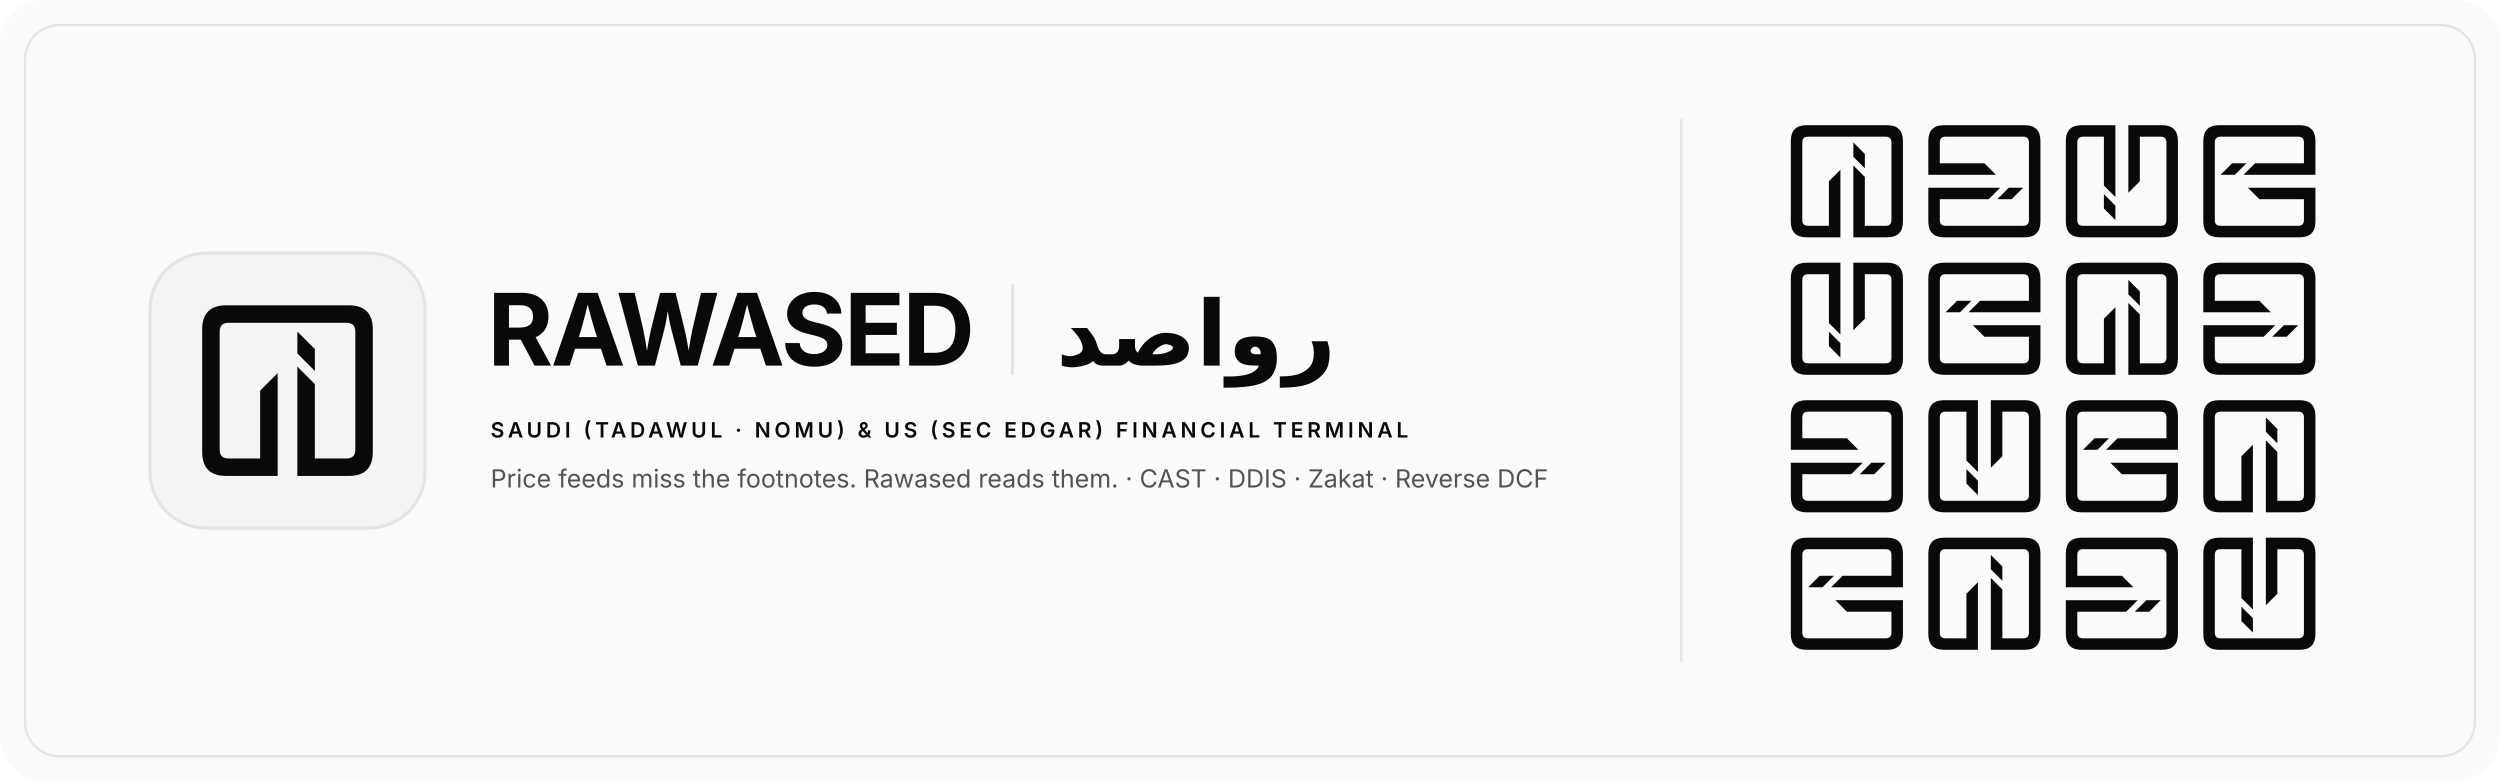
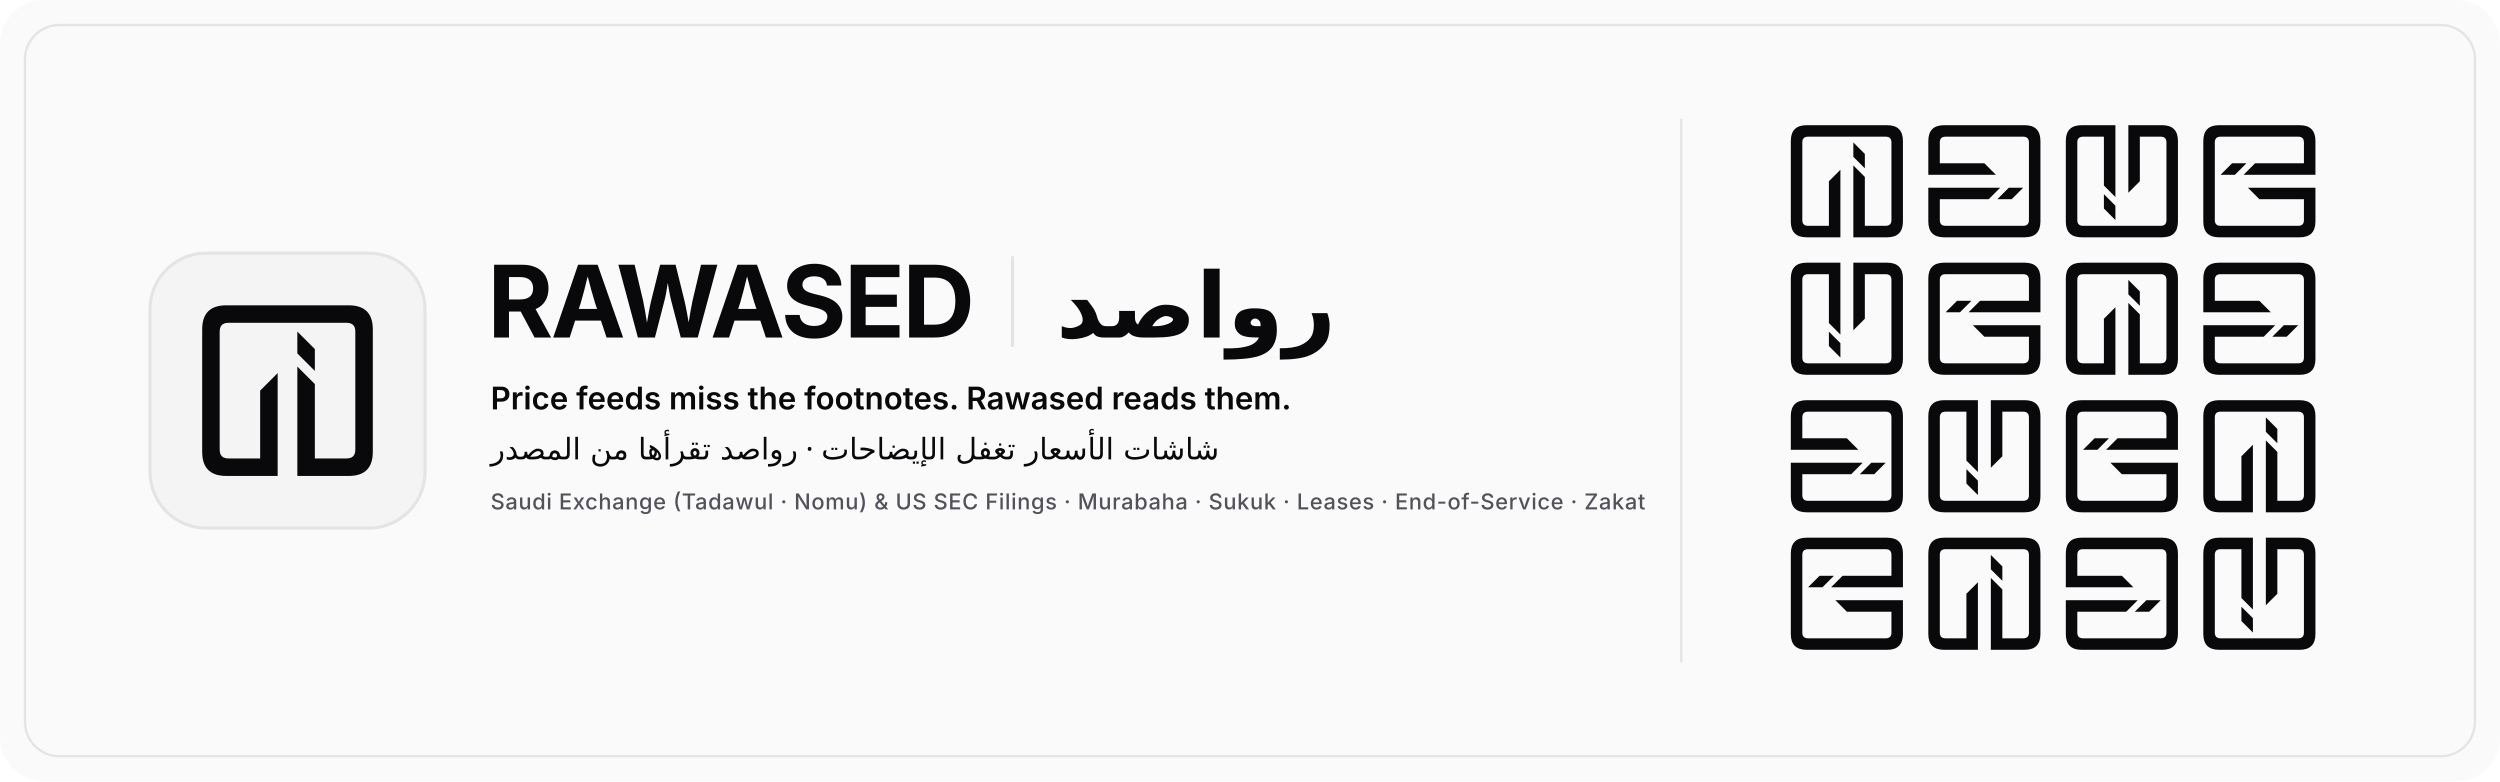
<svg xmlns="http://www.w3.org/2000/svg" viewBox="0 0 1600 500" width="1600" height="500">
  <rect width="1600" height="500" rx="28" fill="#FAFAFA" />
  <rect x="16" y="16" width="1568" height="468" rx="22" fill="none" stroke="#E4E4E7" stroke-width="1.5" />
  <g transform="translate(96, 162)">
    <rect width="176" height="176" rx="36" fill="#F4F4F5" stroke="#E4E4E7" stroke-width="2" />
    <svg x="18" y="18" width="140" height="140" viewBox="0 0 100 100">
      <path d="M 37.5 50 L 45.5 42 V 89 H 22 Q 11 89 11 78 V 22 Q 11 11 22 11 H 78 Q 89 11 89 22 V 78 Q 89 89 78 89 H 54.5 V 39 L 62.5 47 V 81 H 77 Q 81 81 81 77 V 23 Q 81 19 77 19 H 23 Q 19 19 19 23 V 77 Q 19 81 23 81 H 37.5 Z" fill="#09090B" />
      <polygon points="54.5,23 62.5,31 62.5,41 54.5,33" fill="#09090B" />
    </svg>
  </g>
-   <g transform="translate(312, 166)">
-     <text x="0" y="68" fill="#09090B" font-family="IBM Plex Sans, -apple-system, sans-serif" font-size="64" font-weight="700" letter-spacing="-1.5">RAWASED</text>
-     <line x1="336" y1="16" x2="336" y2="74" stroke="#E4E4E7" stroke-width="2" />
-     <text x="364" y="68" fill="#09090B" font-family="IBM Plex Sans Arabic, Geeza Pro, sans-serif" font-size="58" font-weight="700">رواصد</text>
-     <text x="2" y="114" fill="#09090B" font-family="-apple-system, SF Pro Text, Helvetica Neue, sans-serif" font-size="13.5" font-weight="600" letter-spacing="2.4">SAUDI (TADAWUL · NOMU) &amp; US (SEC EDGAR) FINANCIAL TERMINAL</text>
-     <text x="2" y="146" fill="#52525B" font-family="-apple-system, SF Pro Text, Helvetica Neue, sans-serif" font-size="16" font-weight="400">Price feeds miss the footnotes. Rawased reads them. · CAST · DDIS · Zakat · Reverse DCF</text>
+   <g transform="translate(312, 152)">
+     <text x="0" y="64" fill="#09090B" font-family="Geist, IBM Plex Sans, -apple-system, sans-serif" font-size="64" font-weight="700" letter-spacing="-1.5">RAWASED</text>
+     <line x1="336" y1="12" x2="336" y2="70" stroke="#E4E4E7" stroke-width="2" />
+     <text x="364" y="64" fill="#09090B" font-family="IBM Plex Sans Arabic, Geeza Pro, sans-serif" font-size="58" font-weight="700">رواصد</text>
+     <text x="2" y="110" fill="#09090B" font-family="Geist, -apple-system, SF Pro Text, Helvetica Neue, sans-serif" font-size="20" font-weight="600">Price feeds miss the footnotes. Rawased reads them.</text>
+     <text x="2" y="142" fill="#09090B" font-family="IBM Plex Sans Arabic, Geeza Pro, sans-serif" font-size="19" font-weight="500">شاشات الأسعار تغفل الإيضاحات · رواصد تقرأها من المصدر</text>
+     <text x="2" y="174" fill="#52525B" font-family="Geist, -apple-system, SF Pro Text, Helvetica Neue, sans-serif" font-size="14" font-weight="500" letter-spacing="0.4">Saudi Exchange (Tadawul · Nomu) &amp; US SEC Filings · Murabaha · Sukuk · Leases · End-of-Service · Zakat</text>
  </g>
  <line x1="1076" y1="76" x2="1076" y2="424" stroke="#E4E4E7" stroke-width="1.5" />
  <g transform="translate(1136,70)">
    <svg x="0" y="0" width="92" height="92" viewBox="0 0 100 100">
      <g transform="rotate(0 50 50)">
        <path d="M 37.5 50 L 45.5 42 V 89 H 22 Q 11 89 11 78 V 22 Q 11 11 22 11 H 78 Q 89 11 89 22 V 78 Q 89 89 78 89 H 54.5 V 39 L 62.5 47 V 81 H 77 Q 81 81 81 77 V 23 Q 81 19 77 19 H 23 Q 19 19 19 23 V 77 Q 19 81 23 81 H 37.5 Z" fill="#09090B" />
        <polygon points="54.5,23 62.5,31 62.5,41 54.5,33" fill="#09090B" />
      </g>
    </svg>
  </g>
  <g transform="translate(1224,70)">
    <svg x="0" y="0" width="92" height="92" viewBox="0 0 100 100">
      <g transform="rotate(90 50 50)">
        <path d="M 37.5 50 L 45.5 42 V 89 H 22 Q 11 89 11 78 V 22 Q 11 11 22 11 H 78 Q 89 11 89 22 V 78 Q 89 89 78 89 H 54.5 V 39 L 62.5 47 V 81 H 77 Q 81 81 81 77 V 23 Q 81 19 77 19 H 23 Q 19 19 19 23 V 77 Q 19 81 23 81 H 37.5 Z" fill="#09090B" />
        <polygon points="54.5,23 62.5,31 62.5,41 54.5,33" fill="#09090B" />
      </g>
    </svg>
  </g>
  <g transform="translate(1312,70)">
    <svg x="0" y="0" width="92" height="92" viewBox="0 0 100 100">
      <g transform="rotate(180 50 50)">
        <path d="M 37.5 50 L 45.5 42 V 89 H 22 Q 11 89 11 78 V 22 Q 11 11 22 11 H 78 Q 89 11 89 22 V 78 Q 89 89 78 89 H 54.5 V 39 L 62.5 47 V 81 H 77 Q 81 81 81 77 V 23 Q 81 19 77 19 H 23 Q 19 19 19 23 V 77 Q 19 81 23 81 H 37.5 Z" fill="#09090B" />
        <polygon points="54.5,23 62.5,31 62.5,41 54.5,33" fill="#09090B" />
      </g>
    </svg>
  </g>
  <g transform="translate(1400,70)">
    <svg x="0" y="0" width="92" height="92" viewBox="0 0 100 100">
      <g transform="rotate(270 50 50)">
        <path d="M 37.5 50 L 45.5 42 V 89 H 22 Q 11 89 11 78 V 22 Q 11 11 22 11 H 78 Q 89 11 89 22 V 78 Q 89 89 78 89 H 54.5 V 39 L 62.5 47 V 81 H 77 Q 81 81 81 77 V 23 Q 81 19 77 19 H 23 Q 19 19 19 23 V 77 Q 19 81 23 81 H 37.5 Z" fill="#09090B" />
        <polygon points="54.5,23 62.5,31 62.5,41 54.5,33" fill="#09090B" />
      </g>
    </svg>
  </g>
  <g transform="translate(1136,158)">
    <svg x="0" y="0" width="92" height="92" viewBox="0 0 100 100">
      <g transform="rotate(180 50 50)">
        <path d="M 37.5 50 L 45.5 42 V 89 H 22 Q 11 89 11 78 V 22 Q 11 11 22 11 H 78 Q 89 11 89 22 V 78 Q 89 89 78 89 H 54.5 V 39 L 62.5 47 V 81 H 77 Q 81 81 81 77 V 23 Q 81 19 77 19 H 23 Q 19 19 19 23 V 77 Q 19 81 23 81 H 37.5 Z" fill="#09090B" />
        <polygon points="54.5,23 62.5,31 62.5,41 54.5,33" fill="#09090B" />
      </g>
    </svg>
  </g>
  <g transform="translate(1224,158)">
    <svg x="0" y="0" width="92" height="92" viewBox="0 0 100 100">
      <g transform="rotate(270 50 50)">
        <path d="M 37.5 50 L 45.5 42 V 89 H 22 Q 11 89 11 78 V 22 Q 11 11 22 11 H 78 Q 89 11 89 22 V 78 Q 89 89 78 89 H 54.5 V 39 L 62.5 47 V 81 H 77 Q 81 81 81 77 V 23 Q 81 19 77 19 H 23 Q 19 19 19 23 V 77 Q 19 81 23 81 H 37.5 Z" fill="#09090B" />
        <polygon points="54.5,23 62.5,31 62.5,41 54.5,33" fill="#09090B" />
      </g>
    </svg>
  </g>
  <g transform="translate(1312,158)">
    <svg x="0" y="0" width="92" height="92" viewBox="0 0 100 100">
      <g transform="rotate(0 50 50)">
        <path d="M 37.5 50 L 45.5 42 V 89 H 22 Q 11 89 11 78 V 22 Q 11 11 22 11 H 78 Q 89 11 89 22 V 78 Q 89 89 78 89 H 54.5 V 39 L 62.5 47 V 81 H 77 Q 81 81 81 77 V 23 Q 81 19 77 19 H 23 Q 19 19 19 23 V 77 Q 19 81 23 81 H 37.5 Z" fill="#09090B" />
        <polygon points="54.5,23 62.5,31 62.5,41 54.5,33" fill="#09090B" />
      </g>
    </svg>
  </g>
  <g transform="translate(1400,158)">
    <svg x="0" y="0" width="92" height="92" viewBox="0 0 100 100">
      <g transform="rotate(90 50 50)">
        <path d="M 37.5 50 L 45.5 42 V 89 H 22 Q 11 89 11 78 V 22 Q 11 11 22 11 H 78 Q 89 11 89 22 V 78 Q 89 89 78 89 H 54.5 V 39 L 62.5 47 V 81 H 77 Q 81 81 81 77 V 23 Q 81 19 77 19 H 23 Q 19 19 19 23 V 77 Q 19 81 23 81 H 37.5 Z" fill="#09090B" />
        <polygon points="54.5,23 62.5,31 62.5,41 54.5,33" fill="#09090B" />
      </g>
    </svg>
  </g>
  <g transform="translate(1136,246)">
    <svg x="0" y="0" width="92" height="92" viewBox="0 0 100 100">
      <g transform="rotate(90 50 50)">
        <path d="M 37.5 50 L 45.5 42 V 89 H 22 Q 11 89 11 78 V 22 Q 11 11 22 11 H 78 Q 89 11 89 22 V 78 Q 89 89 78 89 H 54.5 V 39 L 62.5 47 V 81 H 77 Q 81 81 81 77 V 23 Q 81 19 77 19 H 23 Q 19 19 19 23 V 77 Q 19 81 23 81 H 37.5 Z" fill="#09090B" />
        <polygon points="54.5,23 62.5,31 62.5,41 54.5,33" fill="#09090B" />
      </g>
    </svg>
  </g>
  <g transform="translate(1224,246)">
    <svg x="0" y="0" width="92" height="92" viewBox="0 0 100 100">
      <g transform="rotate(180 50 50)">
        <path d="M 37.5 50 L 45.5 42 V 89 H 22 Q 11 89 11 78 V 22 Q 11 11 22 11 H 78 Q 89 11 89 22 V 78 Q 89 89 78 89 H 54.5 V 39 L 62.5 47 V 81 H 77 Q 81 81 81 77 V 23 Q 81 19 77 19 H 23 Q 19 19 19 23 V 77 Q 19 81 23 81 H 37.5 Z" fill="#09090B" />
        <polygon points="54.5,23 62.5,31 62.5,41 54.5,33" fill="#09090B" />
      </g>
    </svg>
  </g>
  <g transform="translate(1312,246)">
    <svg x="0" y="0" width="92" height="92" viewBox="0 0 100 100">
      <g transform="rotate(270 50 50)">
        <path d="M 37.5 50 L 45.5 42 V 89 H 22 Q 11 89 11 78 V 22 Q 11 11 22 11 H 78 Q 89 11 89 22 V 78 Q 89 89 78 89 H 54.5 V 39 L 62.5 47 V 81 H 77 Q 81 81 81 77 V 23 Q 81 19 77 19 H 23 Q 19 19 19 23 V 77 Q 19 81 23 81 H 37.5 Z" fill="#09090B" />
        <polygon points="54.5,23 62.5,31 62.5,41 54.5,33" fill="#09090B" />
      </g>
    </svg>
  </g>
  <g transform="translate(1400,246)">
    <svg x="0" y="0" width="92" height="92" viewBox="0 0 100 100">
      <g transform="rotate(0 50 50)">
        <path d="M 37.5 50 L 45.5 42 V 89 H 22 Q 11 89 11 78 V 22 Q 11 11 22 11 H 78 Q 89 11 89 22 V 78 Q 89 89 78 89 H 54.5 V 39 L 62.5 47 V 81 H 77 Q 81 81 81 77 V 23 Q 81 19 77 19 H 23 Q 19 19 19 23 V 77 Q 19 81 23 81 H 37.5 Z" fill="#09090B" />
        <polygon points="54.5,23 62.5,31 62.5,41 54.5,33" fill="#09090B" />
      </g>
    </svg>
  </g>
  <g transform="translate(1136,334)">
    <svg x="0" y="0" width="92" height="92" viewBox="0 0 100 100">
      <g transform="rotate(270 50 50)">
        <path d="M 37.5 50 L 45.5 42 V 89 H 22 Q 11 89 11 78 V 22 Q 11 11 22 11 H 78 Q 89 11 89 22 V 78 Q 89 89 78 89 H 54.5 V 39 L 62.5 47 V 81 H 77 Q 81 81 81 77 V 23 Q 81 19 77 19 H 23 Q 19 19 19 23 V 77 Q 19 81 23 81 H 37.5 Z" fill="#09090B" />
        <polygon points="54.5,23 62.5,31 62.5,41 54.5,33" fill="#09090B" />
      </g>
    </svg>
  </g>
  <g transform="translate(1224,334)">
    <svg x="0" y="0" width="92" height="92" viewBox="0 0 100 100">
      <g transform="rotate(0 50 50)">
        <path d="M 37.5 50 L 45.5 42 V 89 H 22 Q 11 89 11 78 V 22 Q 11 11 22 11 H 78 Q 89 11 89 22 V 78 Q 89 89 78 89 H 54.5 V 39 L 62.5 47 V 81 H 77 Q 81 81 81 77 V 23 Q 81 19 77 19 H 23 Q 19 19 19 23 V 77 Q 19 81 23 81 H 37.5 Z" fill="#09090B" />
        <polygon points="54.5,23 62.5,31 62.5,41 54.5,33" fill="#09090B" />
      </g>
    </svg>
  </g>
  <g transform="translate(1312,334)">
    <svg x="0" y="0" width="92" height="92" viewBox="0 0 100 100">
      <g transform="rotate(90 50 50)">
        <path d="M 37.5 50 L 45.5 42 V 89 H 22 Q 11 89 11 78 V 22 Q 11 11 22 11 H 78 Q 89 11 89 22 V 78 Q 89 89 78 89 H 54.5 V 39 L 62.5 47 V 81 H 77 Q 81 81 81 77 V 23 Q 81 19 77 19 H 23 Q 19 19 19 23 V 77 Q 19 81 23 81 H 37.5 Z" fill="#09090B" />
        <polygon points="54.5,23 62.5,31 62.5,41 54.5,33" fill="#09090B" />
      </g>
    </svg>
  </g>
  <g transform="translate(1400,334)">
    <svg x="0" y="0" width="92" height="92" viewBox="0 0 100 100">
      <g transform="rotate(180 50 50)">
        <path d="M 37.5 50 L 45.5 42 V 89 H 22 Q 11 89 11 78 V 22 Q 11 11 22 11 H 78 Q 89 11 89 22 V 78 Q 89 89 78 89 H 54.5 V 39 L 62.5 47 V 81 H 77 Q 81 81 81 77 V 23 Q 81 19 77 19 H 23 Q 19 19 19 23 V 77 Q 19 81 23 81 H 37.5 Z" fill="#09090B" />
        <polygon points="54.5,23 62.5,31 62.5,41 54.5,33" fill="#09090B" />
      </g>
    </svg>
  </g>
</svg>
